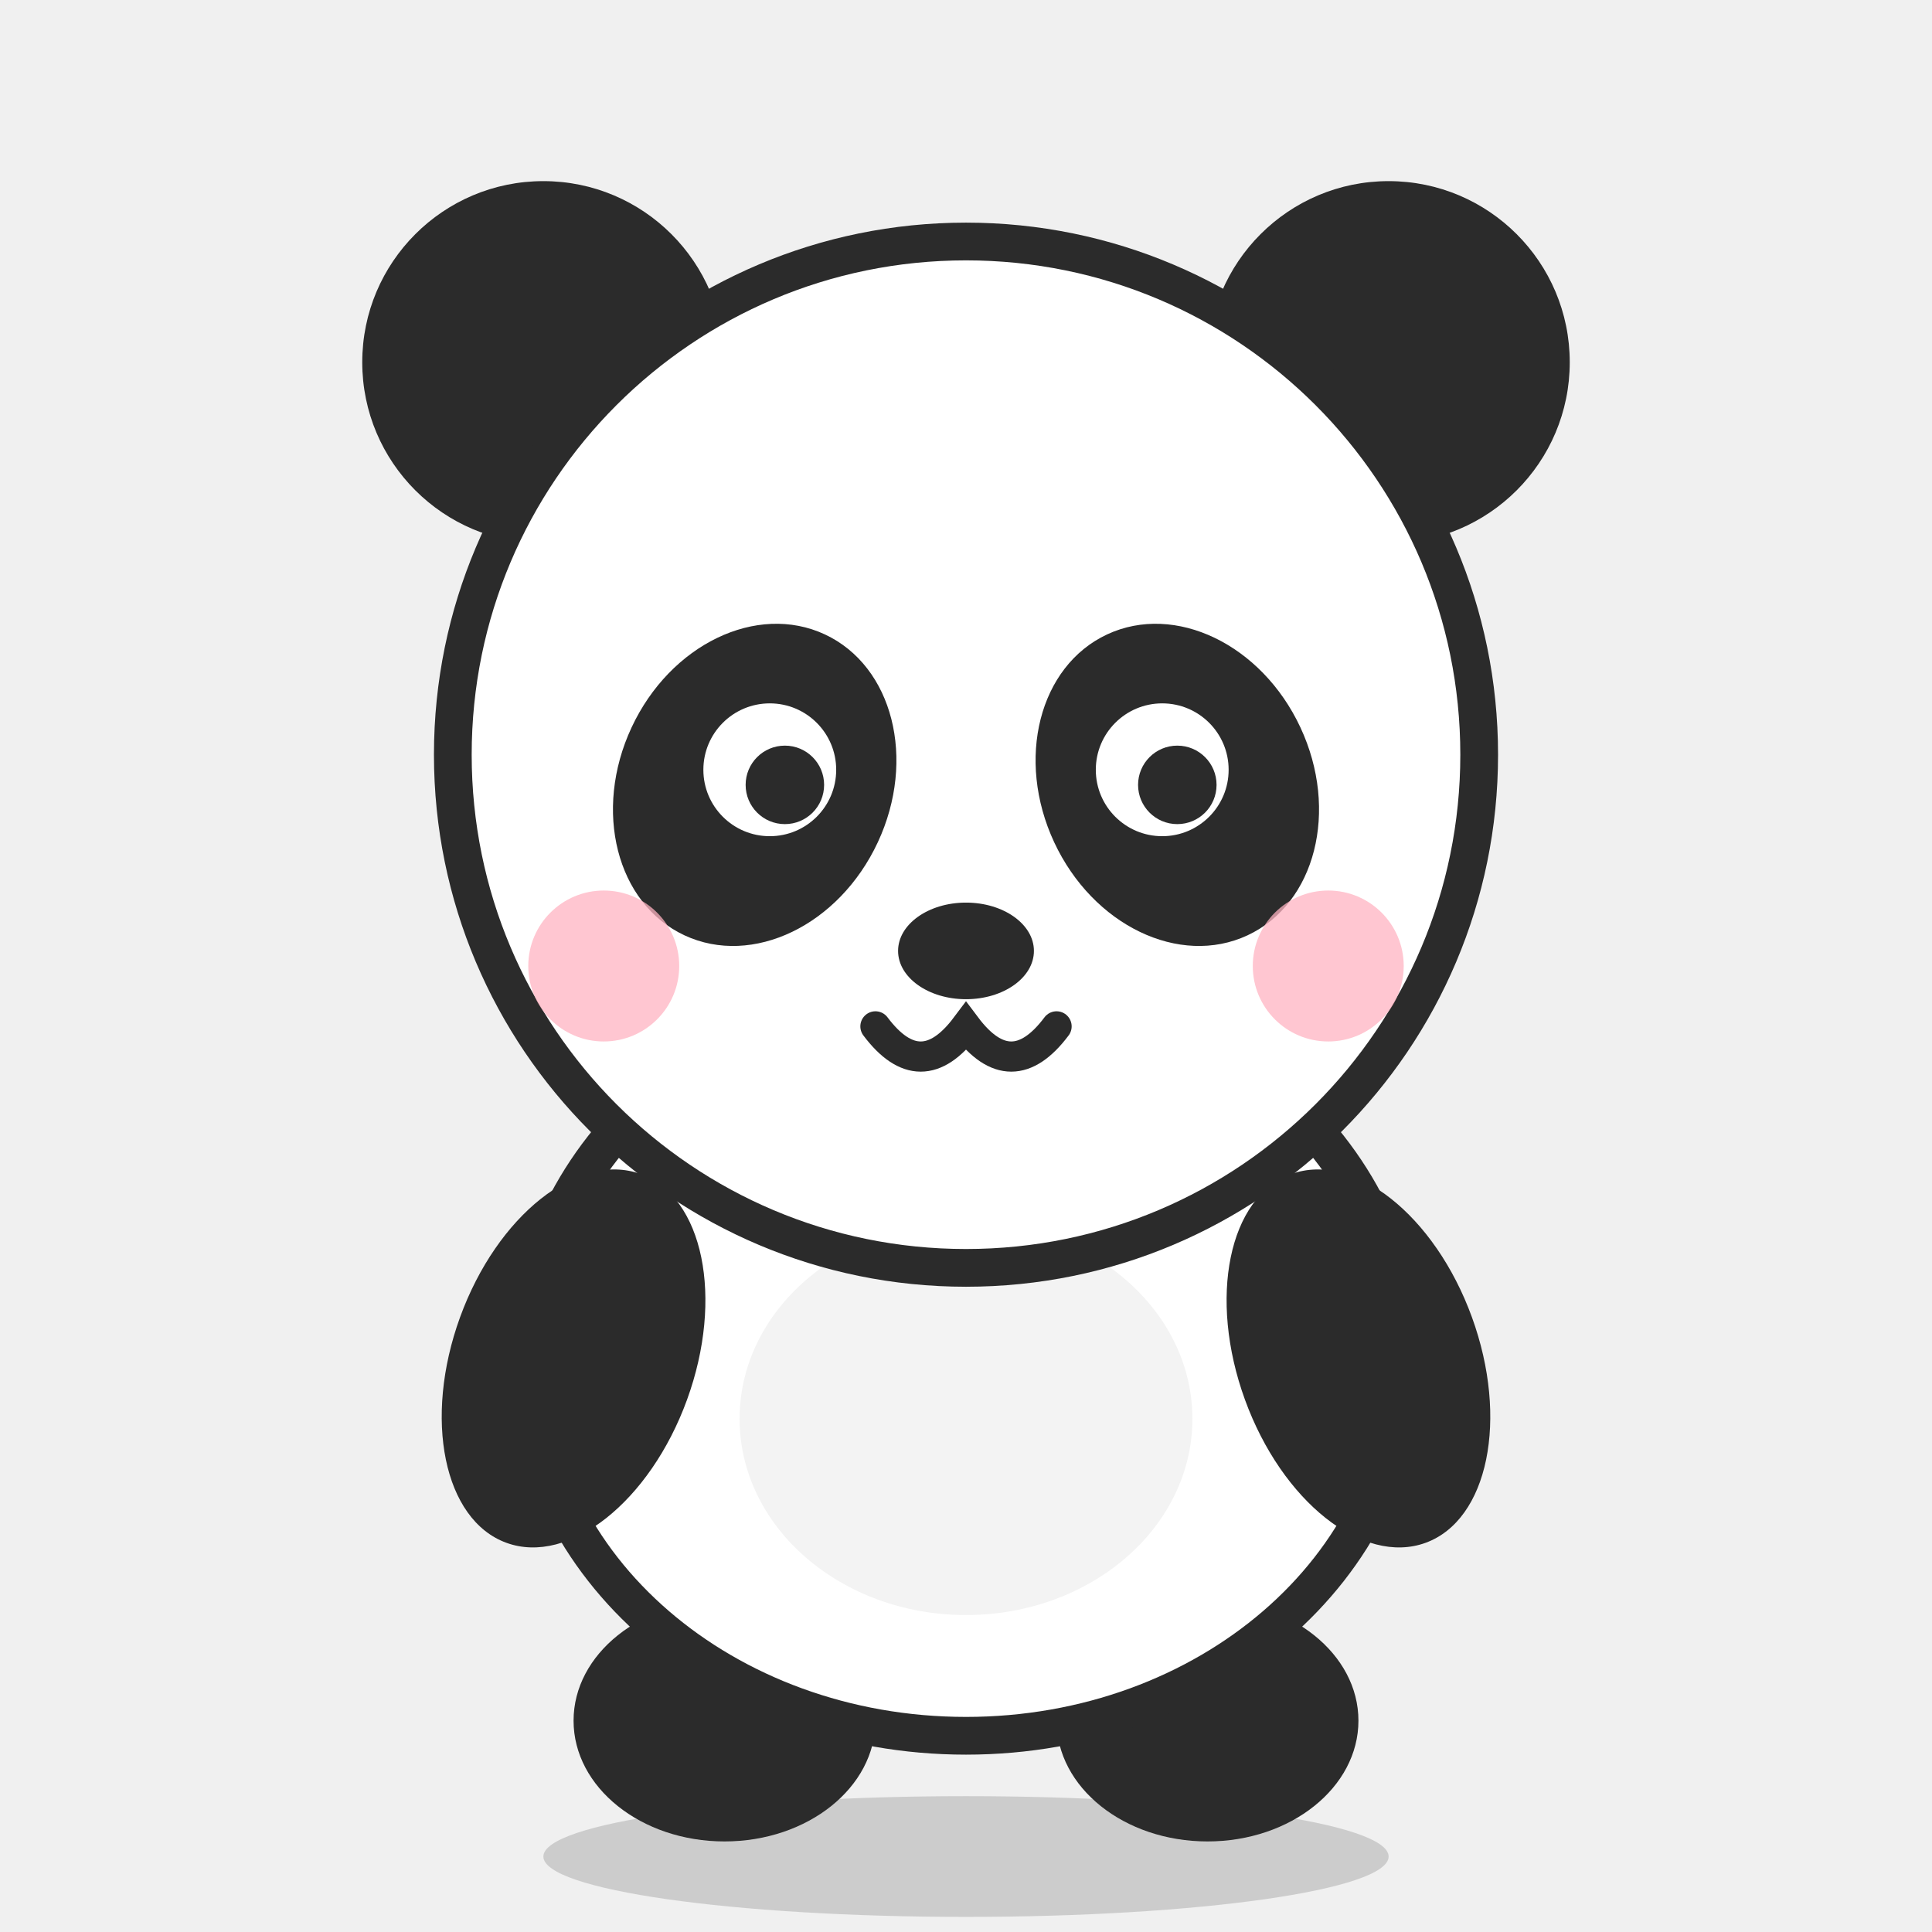
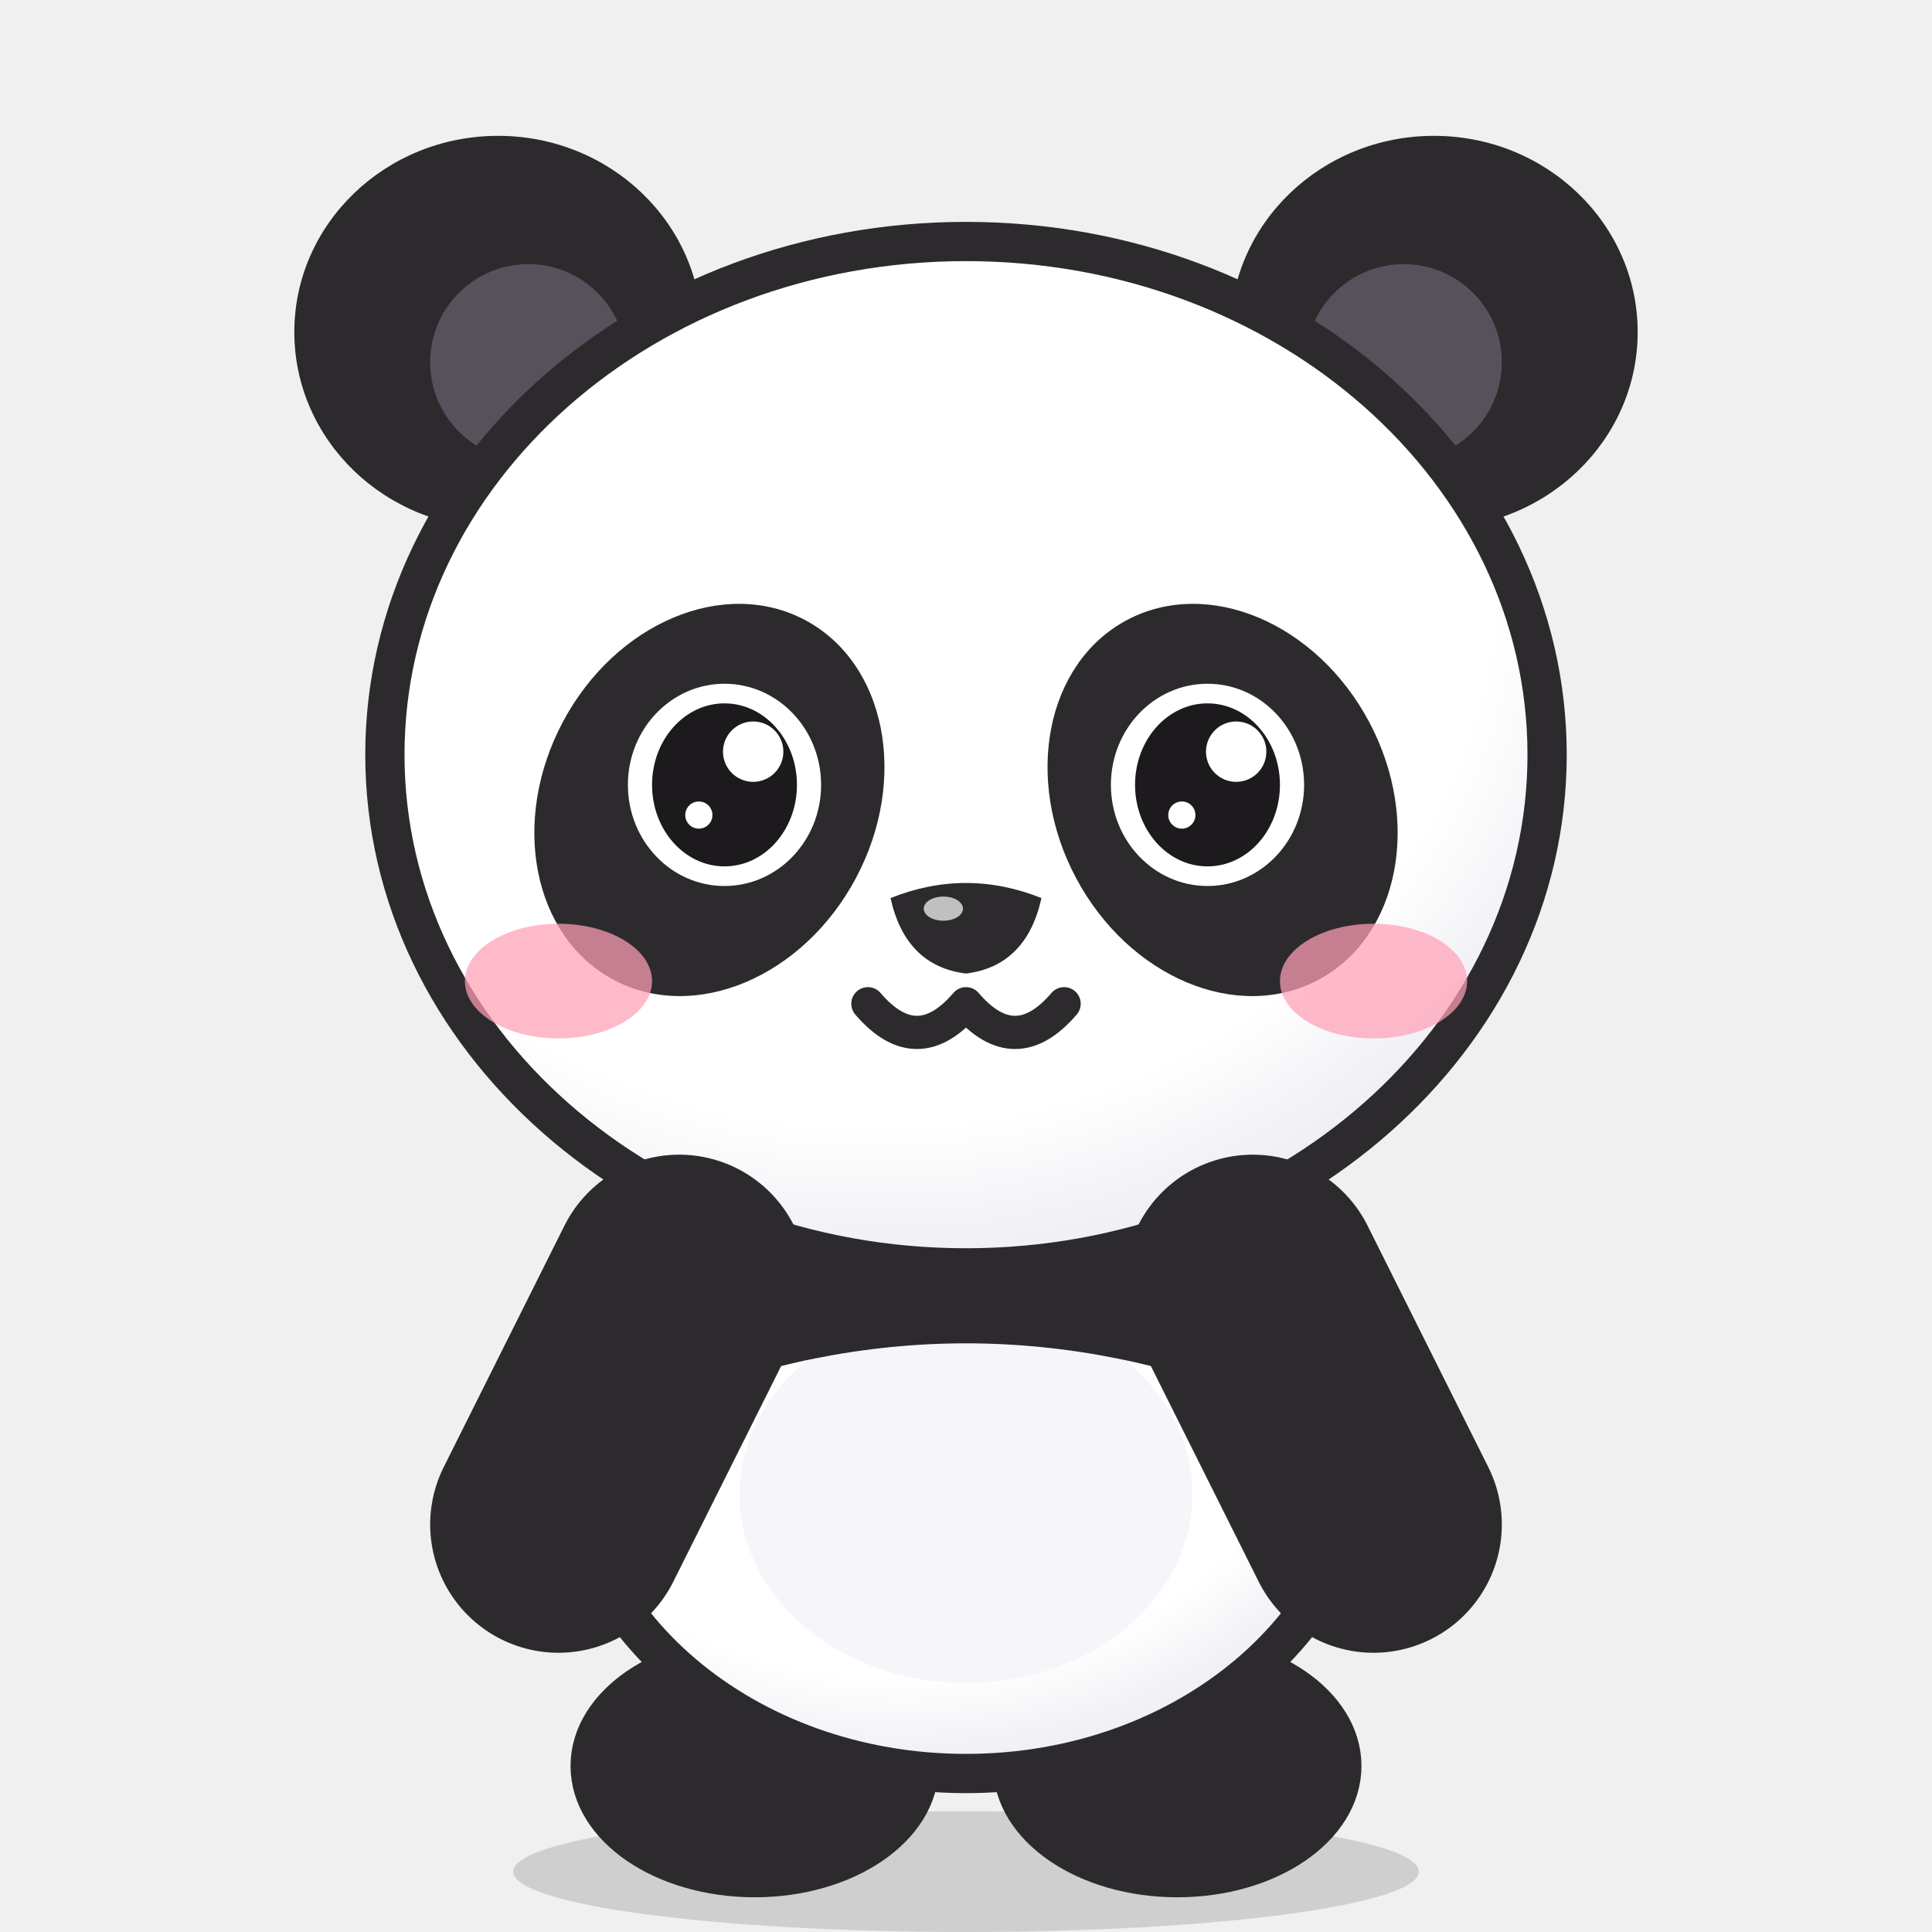
<svg xmlns="http://www.w3.org/2000/svg" viewBox="0 0 128 128" width="128" height="128">
-   <ellipse cx="64" cy="123" rx="28" ry="4" fill="#000" opacity=".15" />
-   <ellipse cx="48" cy="114" rx="10" ry="8" fill="#2b2b2b" transform="rotate(0 48 114)" />
-   <ellipse cx="80" cy="114" rx="10" ry="8" fill="#2b2b2b" transform="rotate(0 80 114)" />
-   <ellipse cx="64" cy="90" rx="29" ry="25" fill="#ffffff" stroke="#2b2b2b" stroke-width="2.5" />
-   <ellipse cx="64" cy="94" rx="15" ry="13" fill="#f3f3f3" />
-   <circle cx="36" cy="24" r="12" fill="#2b2b2b" />
-   <circle cx="92" cy="24" r="12" fill="#2b2b2b" />
-   <circle cx="64" cy="50" r="34" fill="#ffffff" stroke="#2b2b2b" stroke-width="2.5" />
-   <ellipse cx="50" cy="52" rx="9" ry="11" fill="#2b2b2b" transform="rotate(25 50 52)" />
-   <ellipse cx="78" cy="52" rx="9" ry="11" fill="#2b2b2b" transform="rotate(-25 78 52)" />
-   <circle cx="51" cy="51" r="4.4" fill="#fff" />
-   <circle cx="52" cy="52" r="2.6" fill="#2b2b2b" />
-   <circle cx="77" cy="51" r="4.4" fill="#fff" />
-   <circle cx="78" cy="52" r="2.6" fill="#2b2b2b" />
-   <ellipse cx="64" cy="63" rx="4.5" ry="3.2" fill="#2b2b2b" />
-   <path d="M58 68 q3 4 6 0 q3 4 6 0" fill="none" stroke="#2b2b2b" stroke-width="2" stroke-linecap="round" />
-   <ellipse cx="40" cy="64" rx="5" ry="5" fill="#ffb3c1" opacity=".75" />
-   <ellipse cx="88" cy="64" rx="5" ry="5" fill="#ffb3c1" opacity=".75" />
-   <ellipse cx="38" cy="90" rx="8" ry="13" fill="#2b2b2b" transform="rotate(20 38 90)" />
-   <ellipse cx="90" cy="90" rx="8" ry="13" fill="#2b2b2b" transform="rotate(-20 90 90)" />
+   <defs>
+     <radialGradient id="furpandaidle0" cx="42%" cy="32%" r="75%">
+       <stop offset="0" stop-color="#ffffff" />
+       <stop offset="0.72" stop-color="#ffffff" />
+       <stop offset="1" stop-color="#e6e6ee" />
+     </radialGradient>
+   </defs>
+   <ellipse cx="64" cy="124" rx="30" ry="4" fill="#000" opacity=".14" />
+   <g transform="translate(0 0) scale(1) rotate(0 64 122)">
+     <ellipse cx="50" cy="117" rx="11" ry="7.5" fill="#2d2a2e" stroke="#2d2a2e" stroke-width="2.4" transform="rotate(0 50 117)" />
+     <ellipse cx="78" cy="117" rx="11" ry="7.5" fill="#2d2a2e" stroke="#2d2a2e" stroke-width="2.4" transform="rotate(0 78 117)" />
+     <ellipse cx="64" cy="95" rx="26.5" ry="22.5" fill="url(#furpandaidle0)" stroke="#2d2a2e" stroke-width="2.6" />
+     <ellipse cx="64" cy="99" rx="15" ry="12.5" fill="#f6f6fa" />
+     <path d="M38 83 q26 -12 52 0 q-2 8 -6 10 q-20 -8 -40 0 q-4 -2 -6 -10z" fill="#2d2a2e" />
+     <g transform="rotate(0 38 30)">
+       <ellipse cx="33" cy="22" rx="13.5" ry="13" fill="#2d2a2e" />
+       <ellipse cx="35" cy="24" rx="6.5" ry="6.5" fill="#57515c" />
+     </g>
+     <g transform="rotate(0 90 30)">
+       <ellipse cx="95" cy="22" rx="13.5" ry="13" fill="#2d2a2e" />
+       <ellipse cx="93" cy="24" rx="6.5" ry="6.5" fill="#57515c" />
+     </g>
+     <ellipse cx="64" cy="50" rx="38.5" ry="34" fill="url(#furpandaidle0)" stroke="#2d2a2e" stroke-width="2.6" />
+     <ellipse cx="47" cy="53" rx="11" ry="13.5" fill="#2d2a2e" transform="rotate(28 47 53)" />
+     <ellipse cx="81" cy="53" rx="11" ry="13.5" fill="#2d2a2e" transform="rotate(-28 81 53)" />
+     <ellipse cx="48" cy="52" rx="6.4" ry="6.7" fill="#fff" />
+     <ellipse cx="48" cy="52" rx="4.8" ry="5.4" fill="#1d1a1e" />
+     <ellipse cx="49.9" cy="49.8" rx="2" ry="2" fill="#fff" />
+     <ellipse cx="46.3" cy="54" rx="0.9" ry="0.9" fill="#fff" />
+     <ellipse cx="80" cy="52" rx="6.4" ry="6.7" fill="#fff" />
+     <ellipse cx="80" cy="52" rx="4.8" ry="5.4" fill="#1d1a1e" />
+     <ellipse cx="81.9" cy="49.8" rx="2" ry="2" fill="#fff" />
+     <ellipse cx="78.3" cy="54" rx="0.9" ry="0.9" fill="#fff" />
+     <ellipse cx="37" cy="65" rx="6.2" ry="3.8" fill="#ff9fb6" opacity="0.72" />
+     <ellipse cx="91" cy="65" rx="6.2" ry="3.8" fill="#ff9fb6" opacity="0.72" />
+     <path d="M59 59.5 q5 -2 10 0 q-1 4.5 -5 5 q-4 -0.5 -5 -5z" fill="#2d2a2e" />
+     <ellipse cx="62.5" cy="60.2" rx="1.3" ry="0.8" fill="#fff" opacity=".7" />
+     <path d="M57.5 66.5 q3.25 3.8 6.5 0 q3.25 3.8 6.5 0" fill="none" stroke="#2d2a2e" stroke-width="2.2" stroke-linecap="round" stroke-linejoin="round" />
+     <line x1="45" y1="85" x2="37" y2="101" stroke-linecap="round" stroke="#2d2a2e" stroke-width="17" />
+     <line x1="45" y1="85" x2="37" y2="101" stroke-linecap="round" stroke="#2d2a2e" stroke-width="12" />
+     <line x1="83" y1="85" x2="91" y2="101" stroke-linecap="round" stroke="#2d2a2e" stroke-width="17" />
+     <line x1="83" y1="85" x2="91" y2="101" stroke-linecap="round" stroke="#2d2a2e" stroke-width="12" />
+   </g>
</svg>
